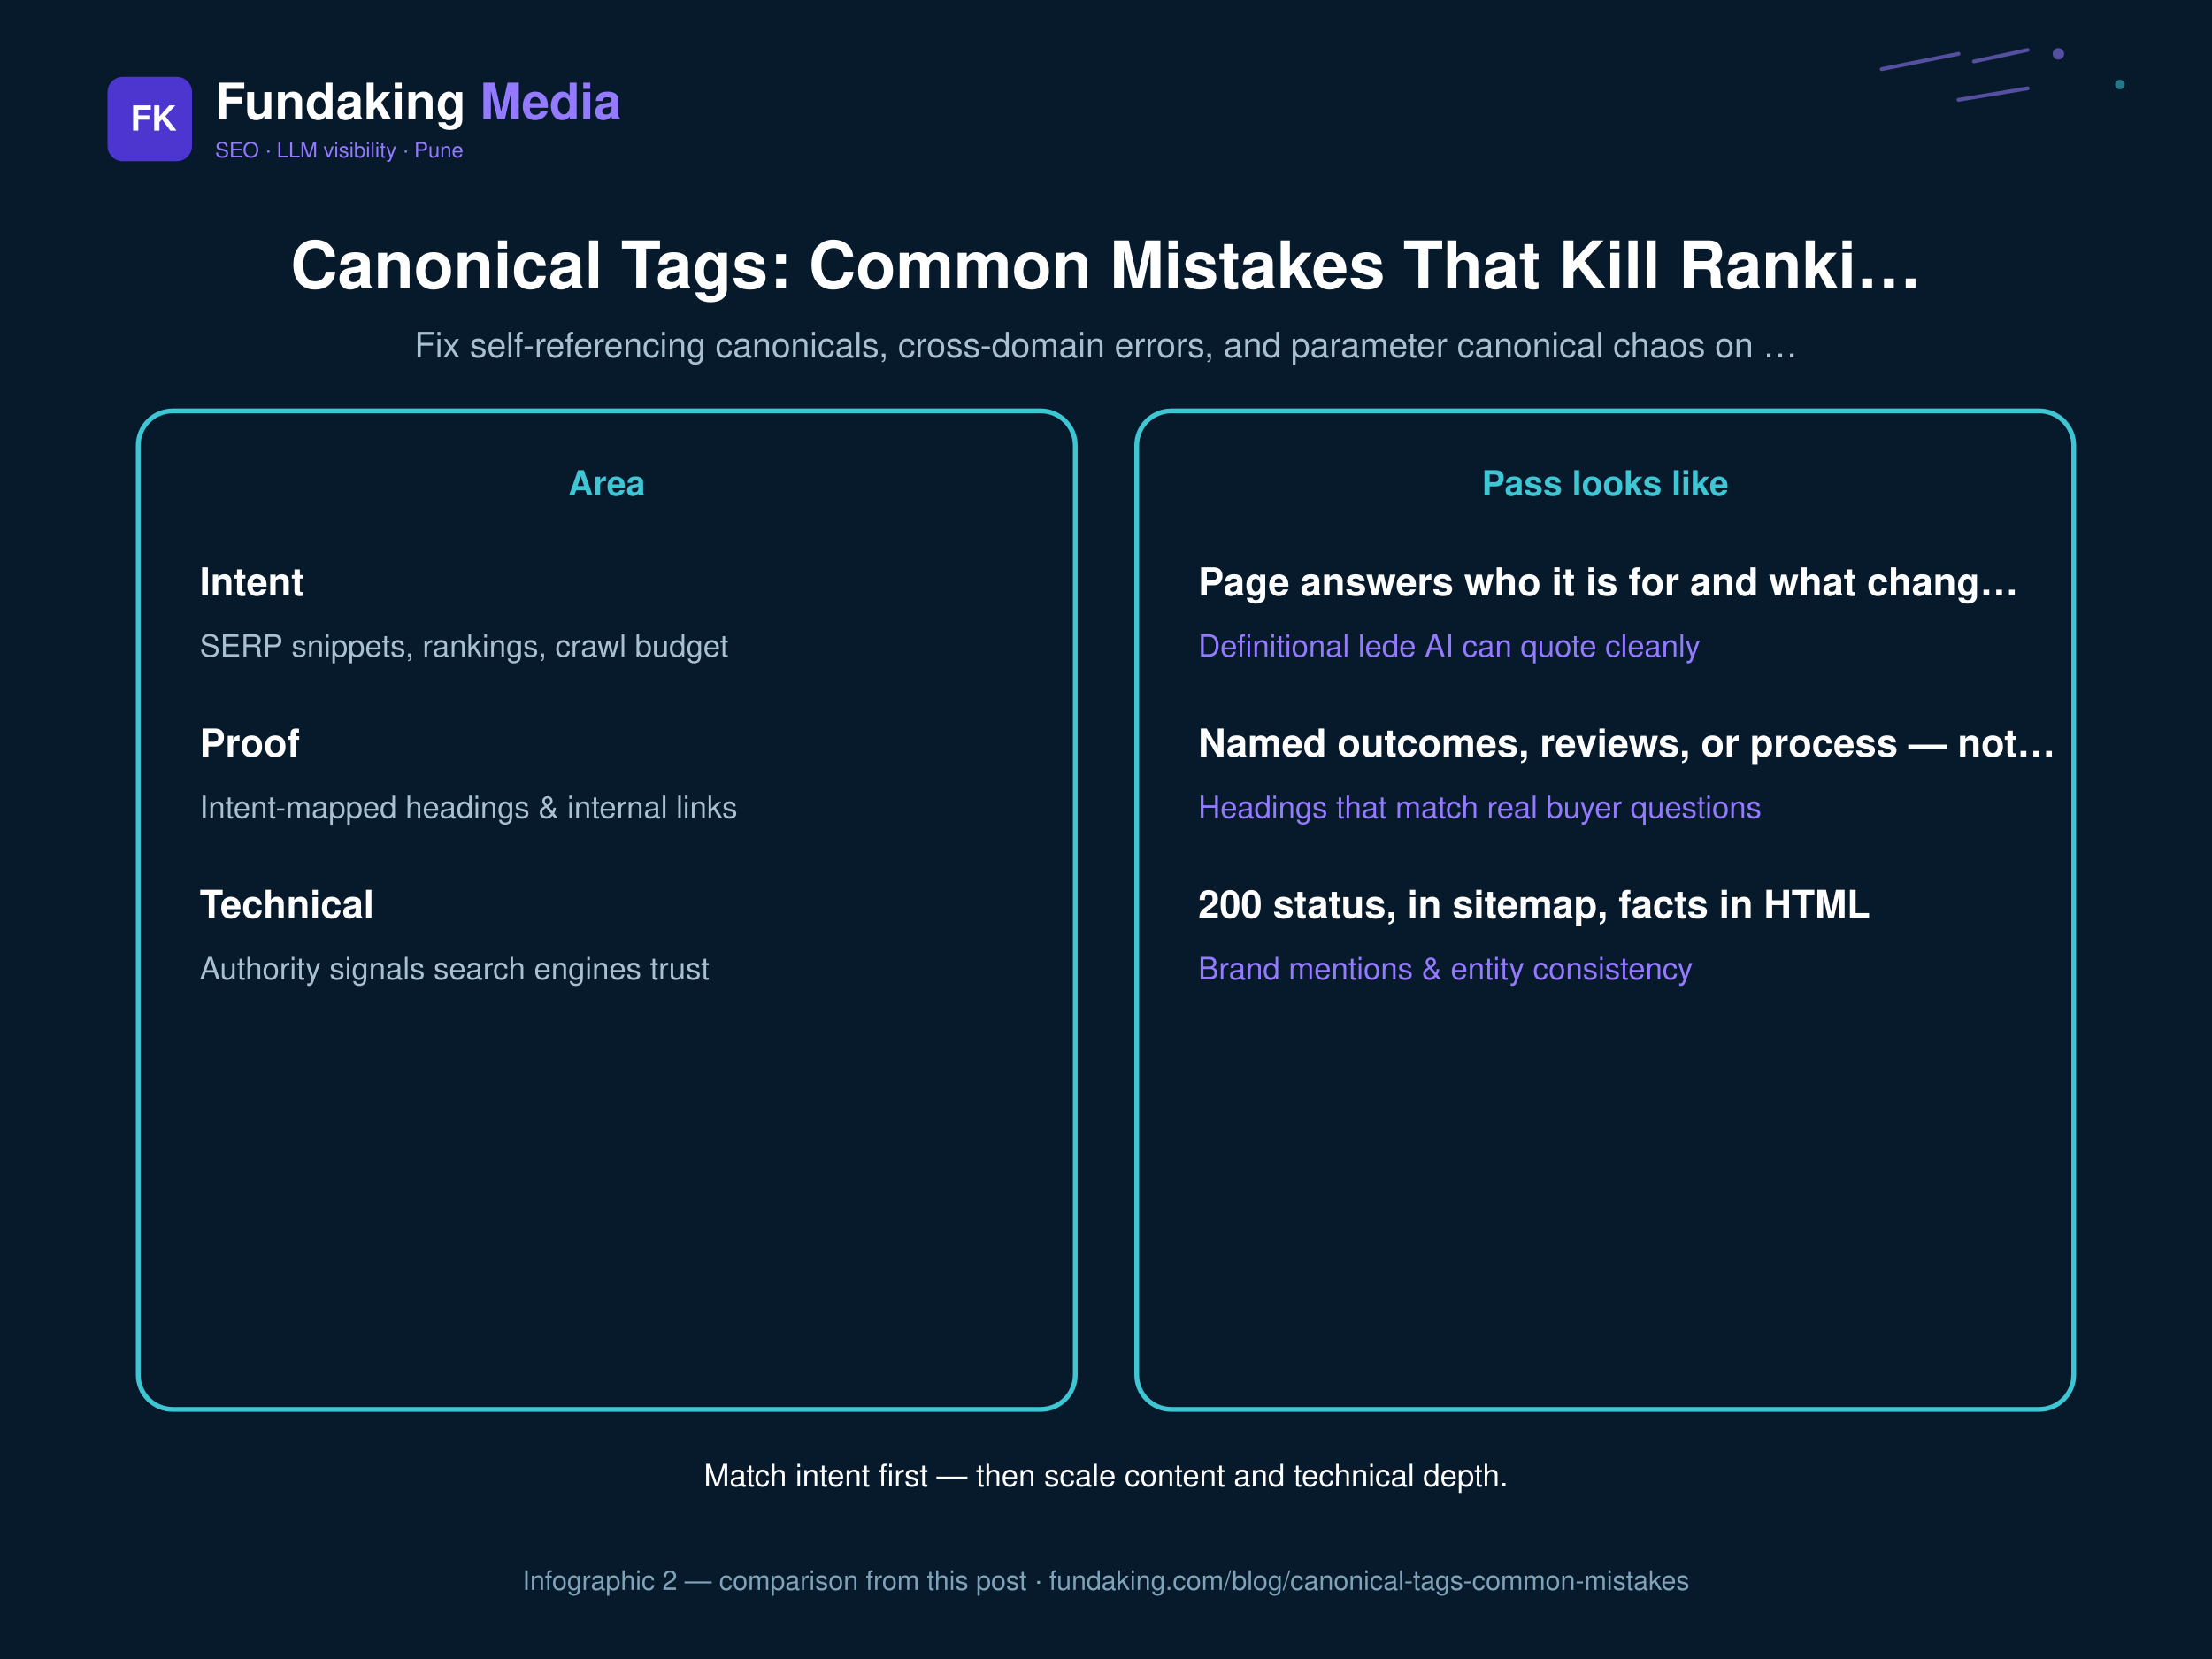
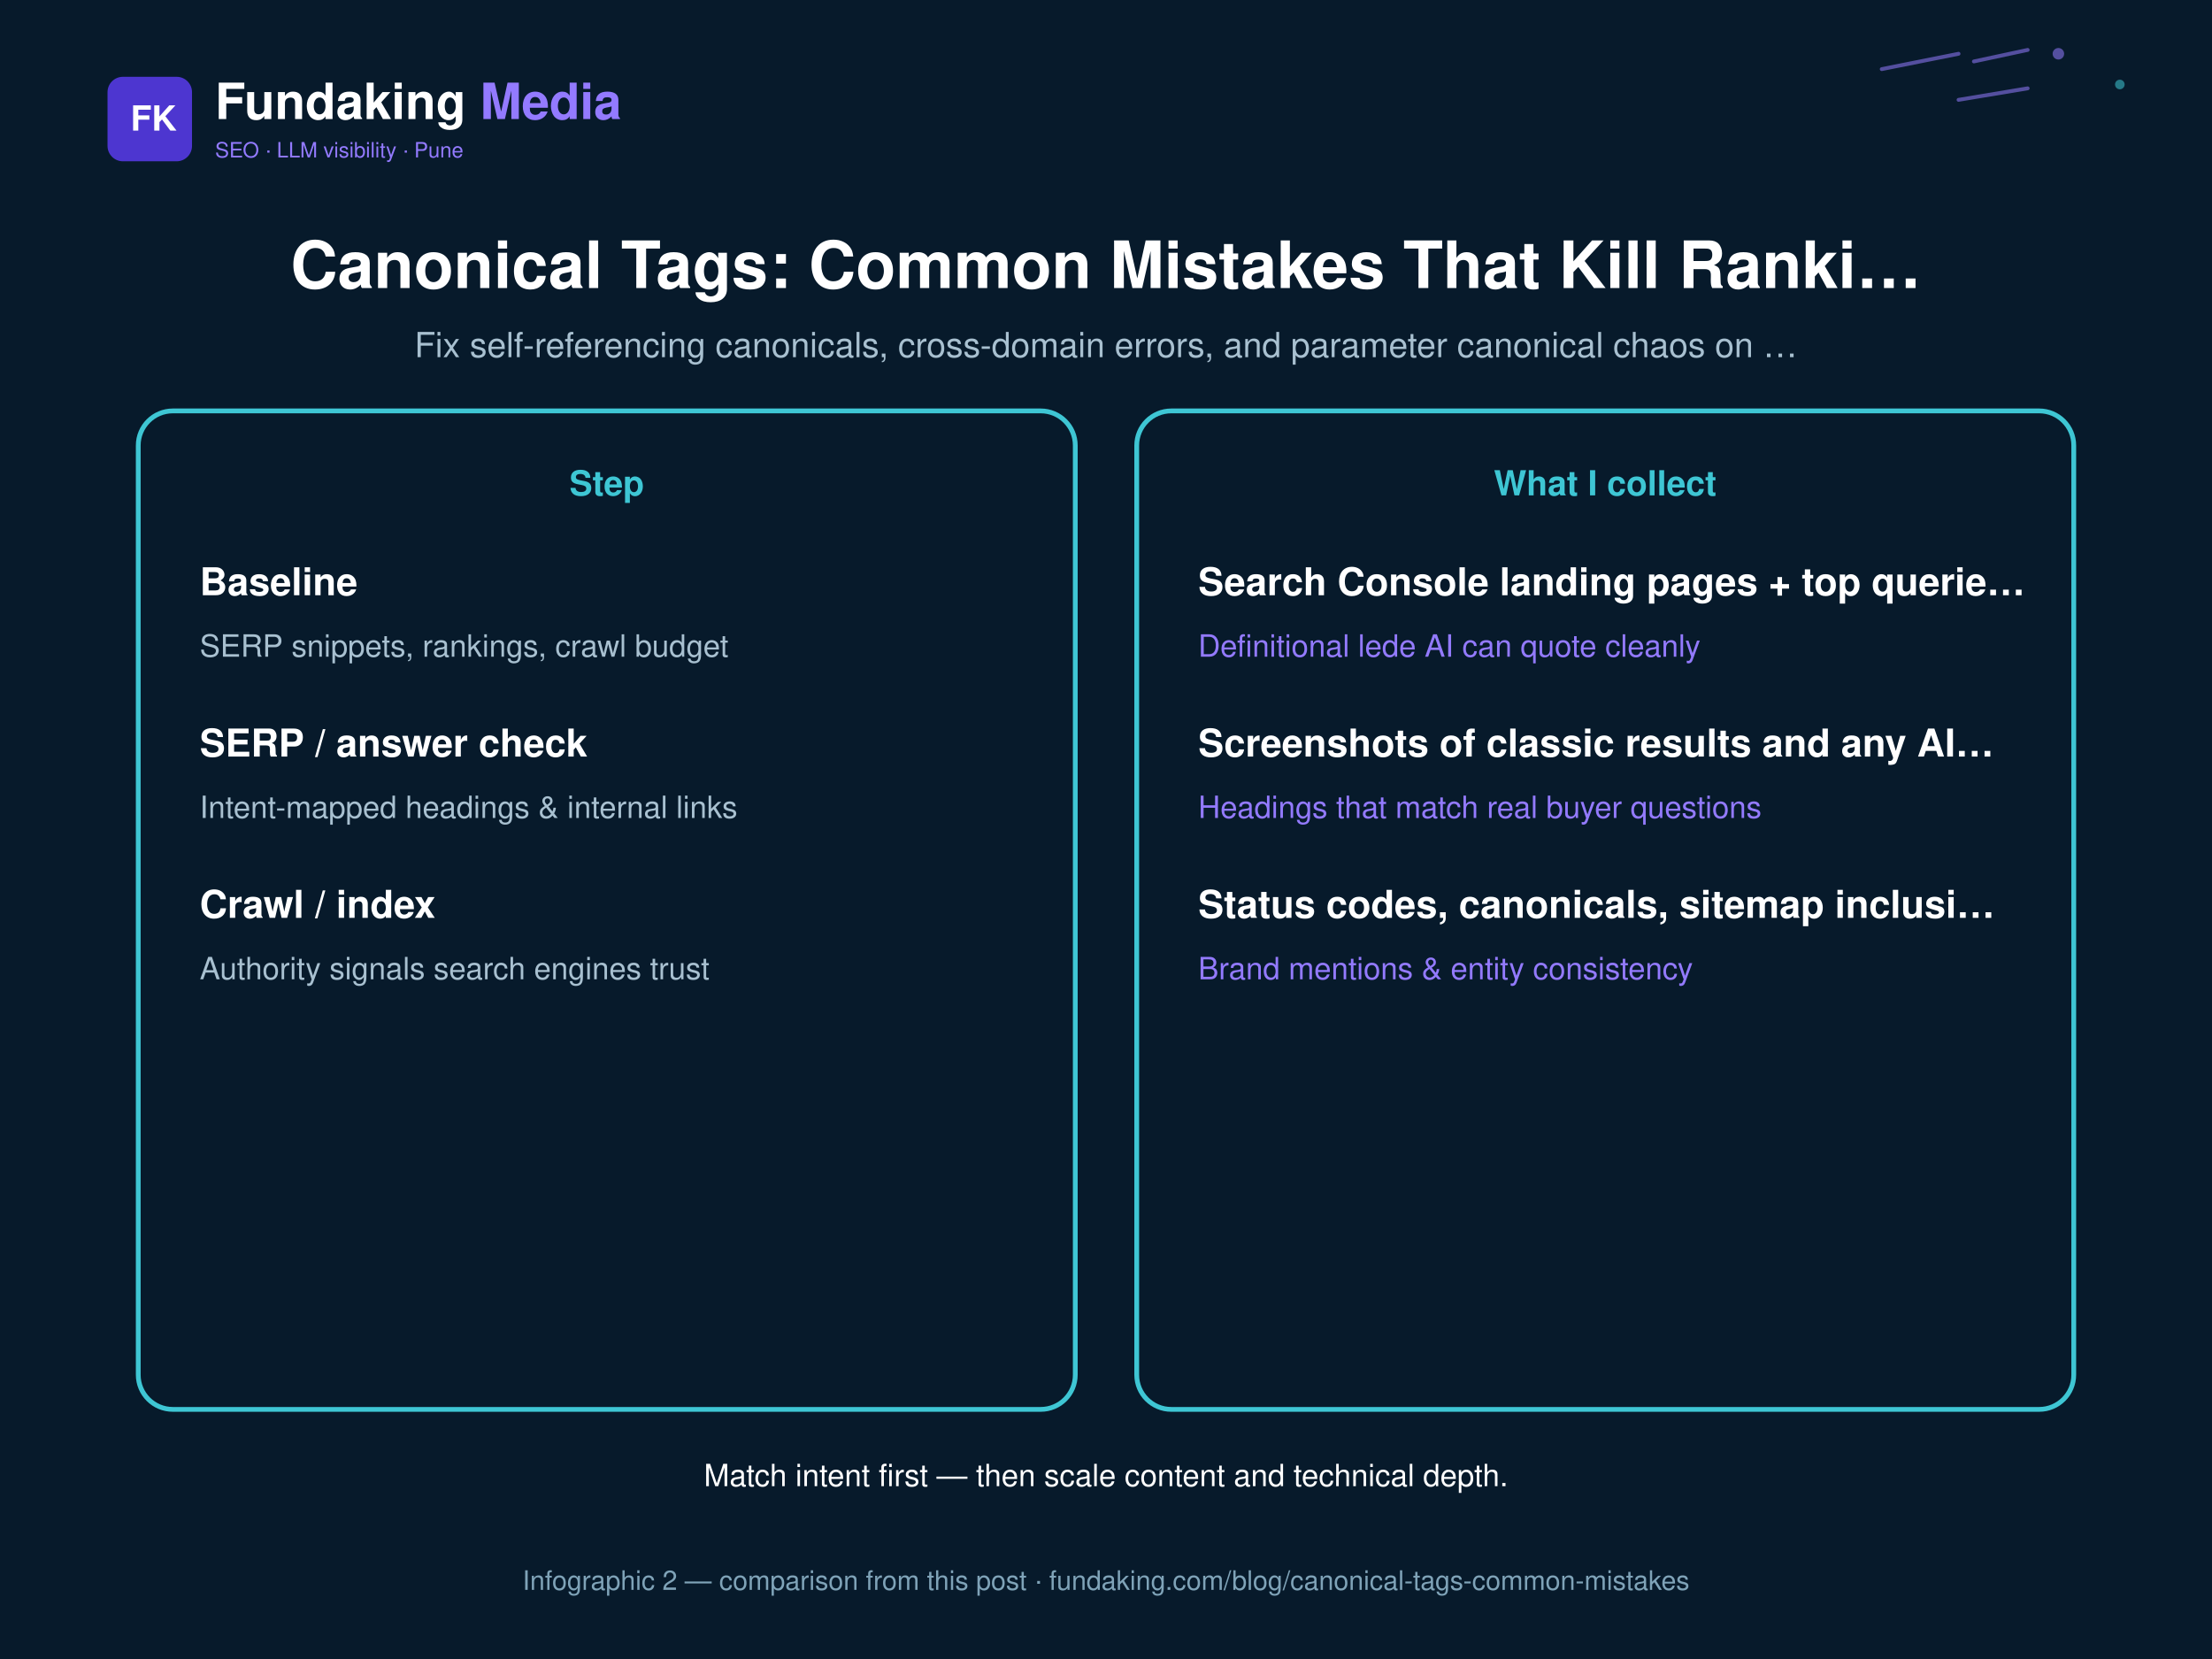
<svg xmlns="http://www.w3.org/2000/svg" viewBox="0 0 1152 864" width="1152" height="864" role="img">
  <rect width="1152" height="864" fill="#071A2B" />
  <g fill="none" stroke="#937AFF" stroke-width="2" opacity="0.55" stroke-linecap="round">
    <path d="M980 36 l40 -8 m8 4 l28 -6" />
    <path d="M1020 52 l36 -6" />
    <circle cx="1072" cy="28" r="3" fill="#937AFF" stroke="none" />
    <circle cx="1104" cy="44" r="2.5" fill="#3EC6D4" stroke="none" />
  </g>
  <rect x="56" y="40" width="44" height="44" rx="8" fill="#4D36D0" />
  <text x="68" y="68" fill="#FFFFFF" font-family="Segoe UI, Helvetica, Arial, sans-serif" font-size="18" font-weight="800">FK</text>
  <text x="112" y="62" fill="#FFFFFF" font-family="Segoe UI, Helvetica, Arial, sans-serif" font-size="26" font-weight="800">Fundaking <tspan fill="#937AFF">Media</tspan>
  </text>
  <text x="112" y="82" fill="#937AFF" font-family="Segoe UI, Helvetica, Arial, sans-serif" font-size="11">SEO · LLM visibility · Pune</text>
  <text x="576" y="150" text-anchor="middle" fill="#FFFFFF" font-family="Segoe UI, Helvetica, Arial, sans-serif" font-size="34" font-weight="800">Canonical Tags: Common Mistakes That Kill Ranki…</text>
  <text x="576" y="186" text-anchor="middle" fill="#A8C0D0" font-family="Segoe UI, Helvetica, Arial, sans-serif" font-size="18">Fix self-referencing canonicals, cross-domain errors, and parameter canonical chaos on …</text>
  <rect x="72" y="214" width="488" height="520" rx="18" fill="none" stroke="#3EC6D4" stroke-width="2.5" />
-   <text x="316" y="258" text-anchor="middle" fill="#3EC6D4" font-family="Segoe UI, Helvetica, Arial, sans-serif" font-size="18" font-weight="700">Area</text>
+   <text x="316" y="258" text-anchor="middle" fill="#3EC6D4" font-family="Segoe UI, Helvetica, Arial, sans-serif" font-size="18" font-weight="700">Step</text>
  <g font-family="Segoe UI, Helvetica, Arial, sans-serif" fill="#FFFFFF">
-     <text x="104" y="310" font-size="20" font-weight="700">Intent</text>
+     <text x="104" y="310" font-size="20" font-weight="700">Baseline</text>
    <text x="104" y="342" font-size="16" fill="#A8C0D0">SERP snippets, rankings, crawl budget</text>
-     <text x="104" y="394" font-size="20" font-weight="700">Proof</text>
+     <text x="104" y="394" font-size="20" font-weight="700">SERP / answer check</text>
    <text x="104" y="426" font-size="16" fill="#A8C0D0">Intent-mapped headings &amp; internal links</text>
-     <text x="104" y="478" font-size="20" font-weight="700">Technical</text>
+     <text x="104" y="478" font-size="20" font-weight="700">Crawl / index</text>
    <text x="104" y="510" font-size="16" fill="#A8C0D0">Authority signals search engines trust</text>
  </g>
  <rect x="592" y="214" width="488" height="520" rx="18" fill="none" stroke="#3EC6D4" stroke-width="2.5" />
-   <text x="836" y="258" text-anchor="middle" fill="#3EC6D4" font-family="Segoe UI, Helvetica, Arial, sans-serif" font-size="18" font-weight="700">Pass looks like</text>
+   <text x="836" y="258" text-anchor="middle" fill="#3EC6D4" font-family="Segoe UI, Helvetica, Arial, sans-serif" font-size="18" font-weight="700">What I collect</text>
  <g font-family="Segoe UI, Helvetica, Arial, sans-serif" fill="#FFFFFF">
-     <text x="624" y="310" font-size="20" font-weight="700">Page answers who it is for and what chang…</text>
+     <text x="624" y="310" font-size="20" font-weight="700">Search Console landing pages + top querie…</text>
    <text x="624" y="342" font-size="16" fill="#937AFF">Definitional lede AI can quote cleanly</text>
-     <text x="624" y="394" font-size="20" font-weight="700">Named outcomes, reviews, or process — not…</text>
+     <text x="624" y="394" font-size="20" font-weight="700">Screenshots of classic results and any AI…</text>
    <text x="624" y="426" font-size="16" fill="#937AFF">Headings that match real buyer questions</text>
-     <text x="624" y="478" font-size="20" font-weight="700">200 status, in sitemap, facts in HTML</text>
+     <text x="624" y="478" font-size="20" font-weight="700">Status codes, canonicals, sitemap inclusi…</text>
    <text x="624" y="510" font-size="16" fill="#937AFF">Brand mentions &amp; entity consistency</text>
  </g>
  <text x="576" y="774" text-anchor="middle" fill="#FFFFFF" font-family="Segoe UI, Helvetica, Arial, sans-serif" font-size="16">Match intent first — then scale content and technical depth.</text>
  <text x="576" y="828" text-anchor="middle" fill="#7FA3B8" font-family="Segoe UI, Helvetica, Arial, sans-serif" font-size="14">Infographic 2 — comparison from this post · fundaking.com/blog/canonical-tags-common-mistakes</text>
</svg>
